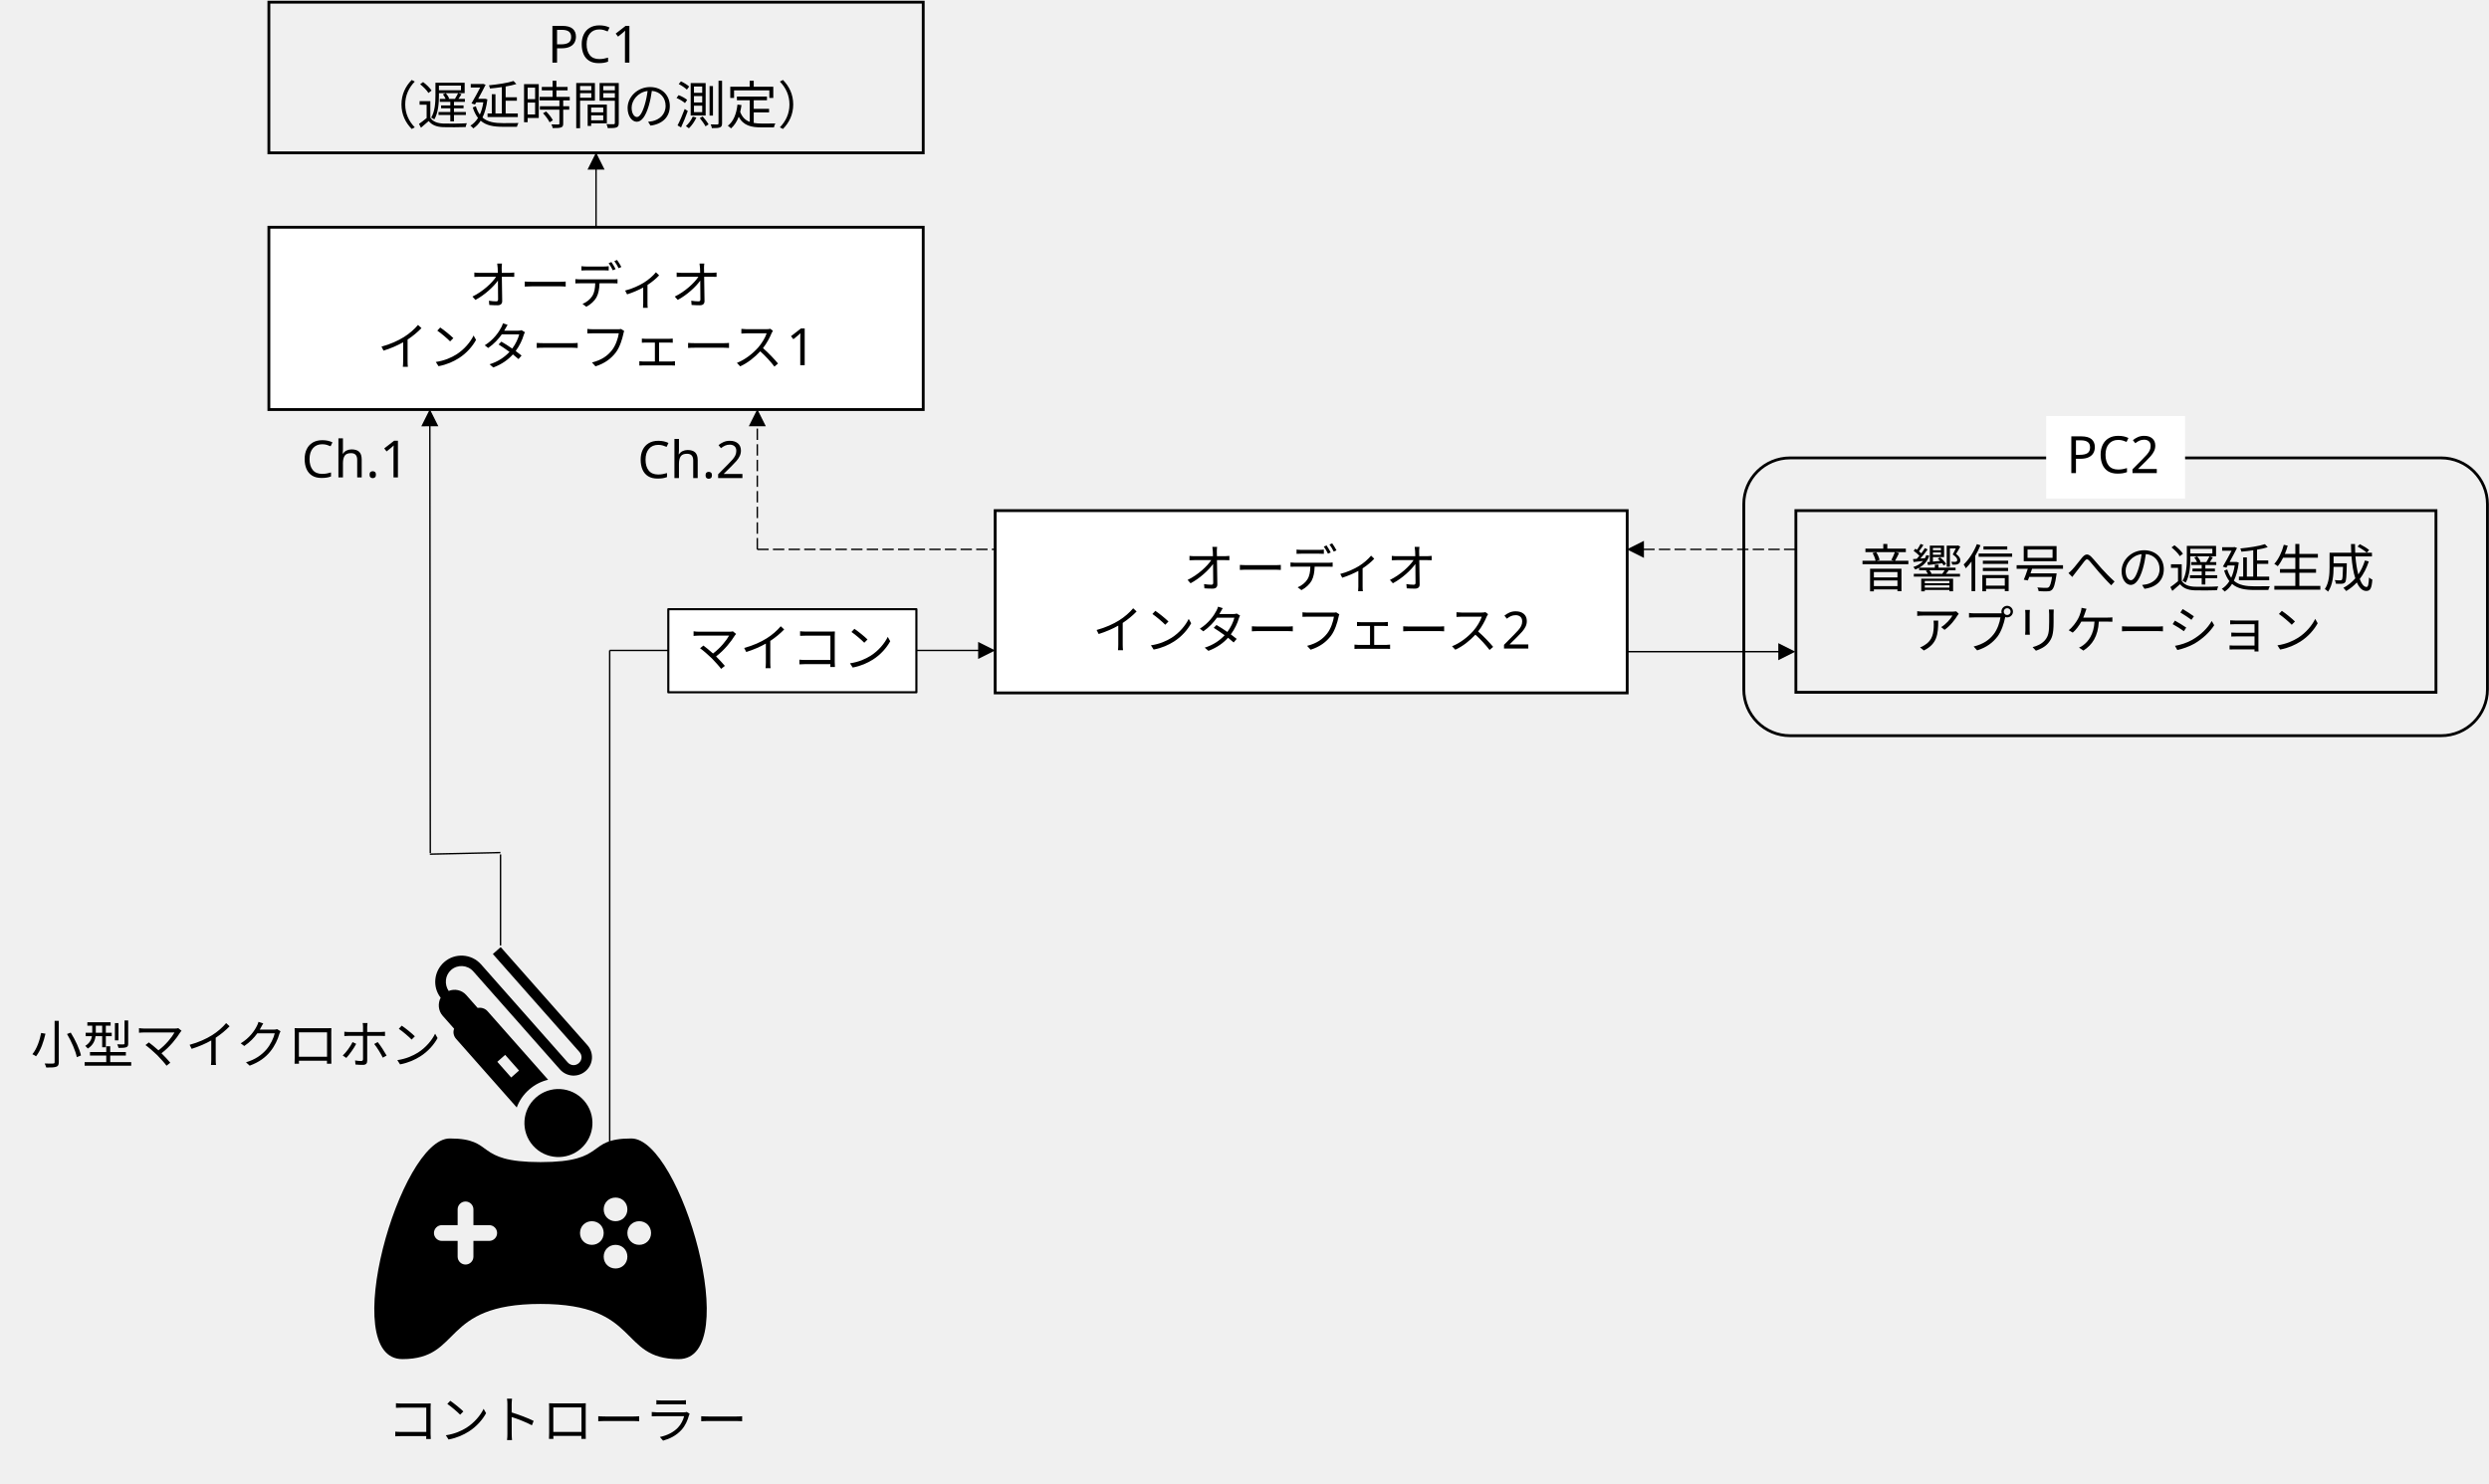
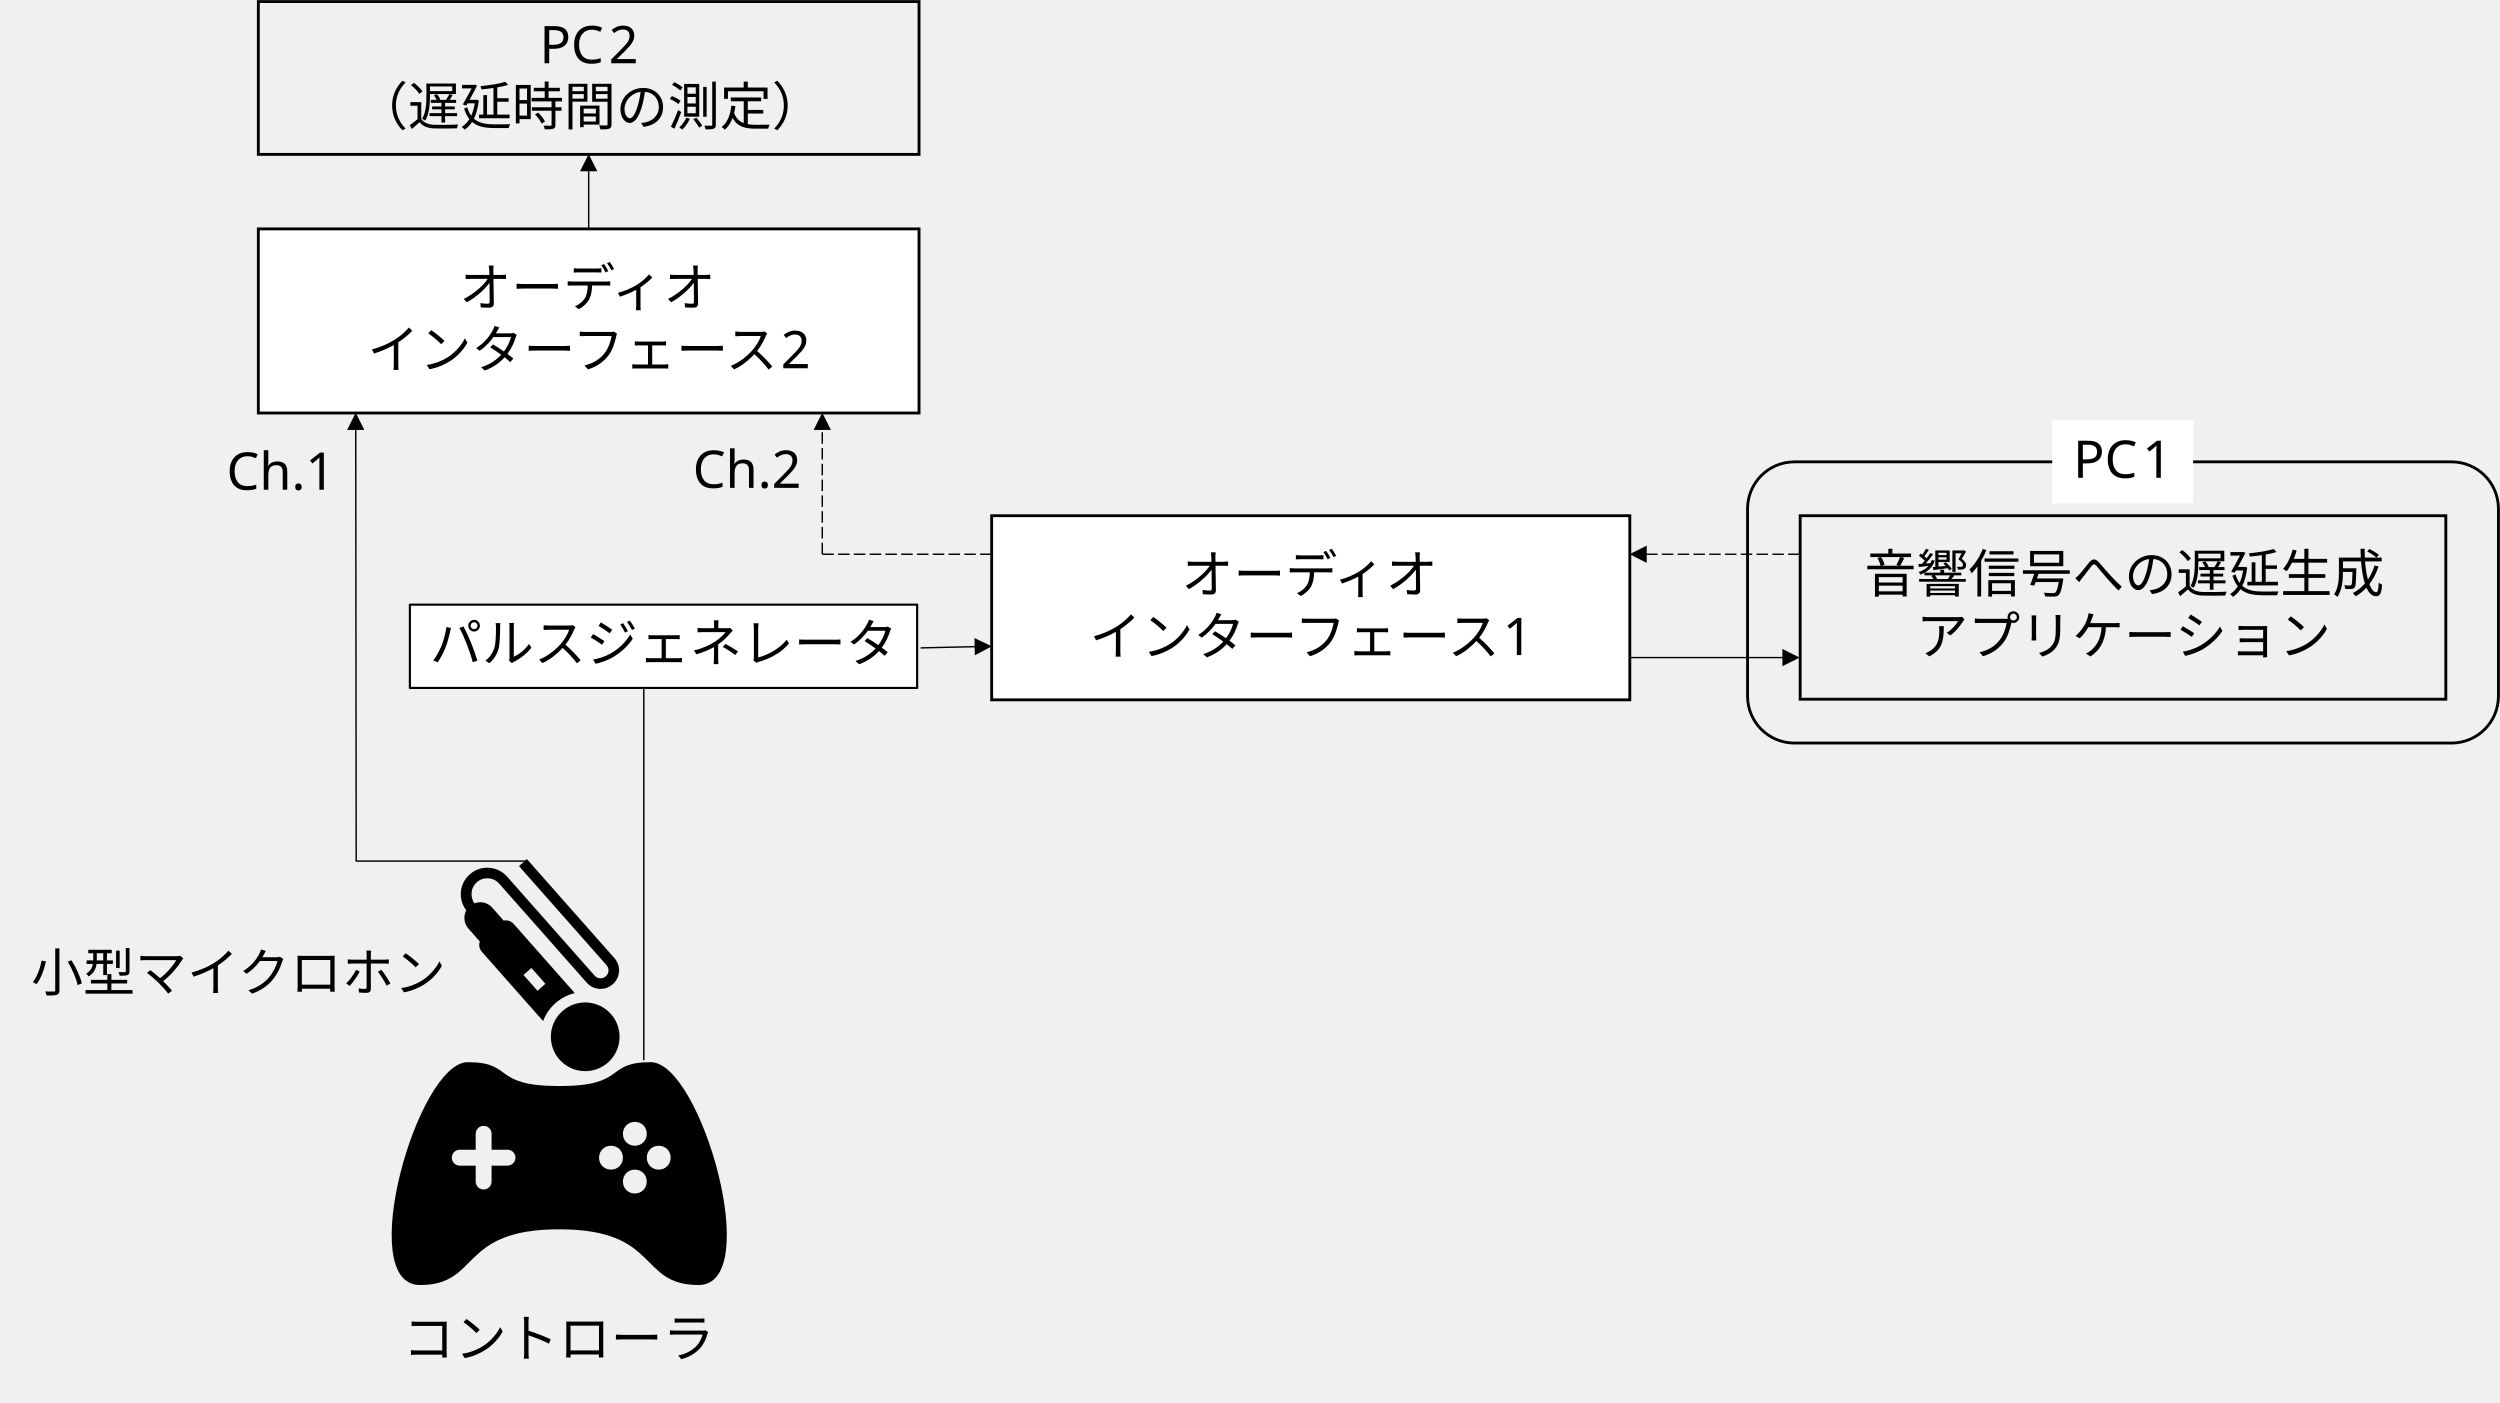
- <svg xmlns="http://www.w3.org/2000/svg" width="4013" height="2393" xml:space="preserve" overflow="hidden">
+ <svg xmlns="http://www.w3.org/2000/svg" width="3992" height="2240" xml:space="preserve" overflow="hidden">
  <defs>
    <clipPath id="clip0">
-       <path d="M974.24 2035.5 1277.77 1767.26 1009.53 1463.73 705.996 1731.97Z" fill-rule="evenodd" clip-rule="evenodd" />
+       <path d="M1004.32 1950.88 1307.85 1682.64 1039.61 1379.11 736.079 1647.35Z" fill-rule="evenodd" clip-rule="evenodd" />
    </clipPath>
    <clipPath id="clip1">
-       <path d="M974.24 2035.5 1277.77 1767.26 1009.53 1463.73 705.996 1731.97Z" fill-rule="evenodd" clip-rule="evenodd" />
+       <path d="M1004.32 1950.88 1307.85 1682.64 1039.61 1379.11 736.079 1647.35Z" fill-rule="evenodd" clip-rule="evenodd" />
    </clipPath>
    <clipPath id="clip2">
-       <path d="M974.24 2035.5 1277.77 1767.26 1009.53 1463.73 705.996 1731.97Z" fill-rule="evenodd" clip-rule="evenodd" />
+       <path d="M1004.32 1950.88 1307.85 1682.64 1039.61 1379.11 736.079 1647.35Z" fill-rule="evenodd" clip-rule="evenodd" />
    </clipPath>
  </defs>
-   <g transform="translate(-156 -56)">
+   <g transform="translate(-152 -127)">
    <g>
      <g>
        <g>
-           <path d="M463.854 298.646C453.052 298.646 444.792 290.385 444.792 279.583 444.792 268.781 453.052 260.521 463.854 260.521 474.656 260.521 482.917 268.781 482.917 279.583 482.917 290.385 474.656 298.646 463.854 298.646ZM425.729 336.771C414.927 336.771 406.667 328.51 406.667 317.708 406.667 306.906 414.927 298.646 425.729 298.646 436.531 298.646 444.792 306.906 444.792 317.708 444.792 328.51 436.531 336.771 425.729 336.771ZM387.604 298.646C376.802 298.646 368.542 290.385 368.542 279.583 368.542 268.781 376.802 260.521 387.604 260.521 398.406 260.521 406.667 268.781 406.667 279.583 406.667 290.385 398.406 298.646 387.604 298.646ZM425.729 222.396C436.531 222.396 444.792 230.656 444.792 241.458 444.792 252.26 436.531 260.521 425.729 260.521 414.927 260.521 406.667 252.26 406.667 241.458 406.667 230.656 414.927 222.396 425.729 222.396ZM222.396 292.292 196.979 292.292 196.979 317.708C196.979 324.698 191.26 330.417 184.271 330.417 177.281 330.417 171.562 324.698 171.562 317.708L171.562 292.292 146.146 292.292C139.156 292.292 133.437 286.573 133.437 279.583 133.437 272.594 139.156 266.875 146.146 266.875L171.562 266.875 171.562 241.458C171.562 234.469 177.281 228.75 184.271 228.75 191.26 228.75 196.979 234.469 196.979 241.458L196.979 266.875 222.396 266.875C229.385 266.875 235.104 272.594 235.104 279.583 235.104 286.573 229.385 292.292 222.396 292.292ZM451.146 127.083C376.167 127.083 414.292 165.208 305 165.208 195.708 165.208 233.833 127.083 158.854 127.083 78.792 127.083-22.875 482.917 82.604 482.917 179.823 482.917 142.969 393.958 305 393.958 467.031 393.958 430.177 482.917 527.396 482.917 632.875 482.917 531.208 127.083 451.146 127.083Z" transform="matrix(1.00164 0 0 1 722 1765)" />
+           <path d="M1203.85 1994.65C1193.05 1994.65 1184.79 1986.39 1184.79 1975.58 1184.79 1964.78 1193.05 1956.52 1203.85 1956.52 1214.66 1956.52 1222.92 1964.78 1222.92 1975.58 1222.92 1986.39 1214.66 1994.65 1203.85 1994.65ZM1165.73 2032.77C1154.93 2032.77 1146.67 2024.51 1146.67 2013.71 1146.67 2002.91 1154.93 1994.65 1165.73 1994.65 1176.53 1994.65 1184.79 2002.91 1184.79 2013.71 1184.79 2024.51 1176.53 2032.77 1165.73 2032.77ZM1127.6 1994.65C1116.8 1994.65 1108.54 1986.39 1108.54 1975.58 1108.54 1964.78 1116.8 1956.52 1127.6 1956.52 1138.41 1956.52 1146.67 1964.78 1146.67 1975.58 1146.67 1986.39 1138.41 1994.65 1127.6 1994.65ZM1165.73 1918.4C1176.53 1918.4 1184.79 1926.66 1184.79 1937.46 1184.79 1948.26 1176.53 1956.52 1165.73 1956.52 1154.93 1956.52 1146.67 1948.26 1146.67 1937.46 1146.67 1926.66 1154.93 1918.4 1165.73 1918.4ZM962.396 1988.29 936.979 1988.29 936.979 2013.71C936.979 2020.7 931.26 2026.42 924.271 2026.42 917.281 2026.42 911.563 2020.7 911.563 2013.71L911.563 1988.29 886.146 1988.29C879.156 1988.29 873.438 1982.57 873.438 1975.58 873.438 1968.59 879.156 1962.88 886.146 1962.88L911.563 1962.88 911.563 1937.46C911.563 1930.47 917.281 1924.75 924.271 1924.75 931.26 1924.75 936.979 1930.47 936.979 1937.46L936.979 1962.88 962.396 1962.88C969.385 1962.88 975.104 1968.59 975.104 1975.58 975.104 1982.57 969.385 1988.29 962.396 1988.29ZM1191.15 1823.08C1116.17 1823.08 1154.29 1861.21 1045 1861.21 935.708 1861.21 973.833 1823.08 898.854 1823.08 818.792 1823.08 717.125 2178.92 822.604 2178.92 919.823 2178.92 882.969 2089.96 1045 2089.96 1207.03 2089.96 1170.18 2178.92 1267.4 2178.92 1372.87 2178.92 1271.21 1823.08 1191.15 1823.08Z" />
        </g>
      </g>
    </g>
-     <text font-family="Yu Gothic,Yu Gothic_MSFontService,sans-serif" font-weight="400" font-size="83" transform="matrix(1 0 0 1 780.101 2376)">コントローラー</text>
+     <text font-family="Yu Gothic,Yu Gothic_MSFontService,sans-serif" font-weight="400" font-size="83" transform="matrix(1 0 0 1 795.022 2294)">コントローラ</text>
    <g clip-path="url(#clip0)">
      <g clip-path="url(#clip1)">
        <g clip-path="url(#clip2)">
-           <path d="M181.44 210.977 164.562 210.977 164.562 177.22 181.44 177.22 181.44 210.977ZM261.611 105.488C245.155 105.488 232.074 118.569 232.074 135.025L232.074 346.002C232.074 359.926 220.682 371.319 206.757 371.319 193.677 371.319 183.128 361.192 181.44 348.534 191.145 345.158 198.318 335.875 198.318 324.904L198.318 297.055C203.382 294.102 206.757 288.616 206.757 282.709L206.757 135.025C196.63 140.511 185.238 143.464 173.001 143.464 160.764 143.464 149.372 140.511 139.245 135.025L139.245 282.709C139.245 289.038 142.62 294.524 147.684 297.055L147.684 324.904C147.684 335.875 154.857 345.158 164.562 348.956 165.828 370.897 184.394 388.197 206.757 388.197 229.965 388.197 248.953 369.209 248.953 346.002L248.953 135.025C248.953 127.852 254.438 122.367 261.611 122.367 268.784 122.367 274.27 127.852 274.27 135.025L274.27 346.002 291.148 346.002 291.148 135.025C291.148 118.569 278.067 105.488 261.611 105.488Z" transform="matrix(0.749321 -0.662206 -0.662206 -0.749321 974.24 2035.5)" />
-           <path d="M227.855 71.732C227.855 102.027 203.296 126.586 173.001 126.586 142.706 126.586 118.147 102.027 118.147 71.732 118.147 41.437 142.706 16.878 173.001 16.878 203.296 16.878 227.855 41.437 227.855 71.732Z" transform="matrix(0.749321 -0.662206 -0.662206 -0.749321 974.24 2035.5)" />
+           <path d="M181.44 210.977 164.562 210.977 164.562 177.22 181.44 177.22 181.44 210.977ZM261.611 105.488C245.155 105.488 232.074 118.569 232.074 135.025L232.074 346.002C232.074 359.926 220.682 371.319 206.757 371.319 193.677 371.319 183.128 361.192 181.44 348.534 191.145 345.158 198.318 335.875 198.318 324.904L198.318 297.055C203.382 294.102 206.757 288.616 206.757 282.709L206.757 135.025C196.63 140.511 185.238 143.464 173.001 143.464 160.764 143.464 149.372 140.511 139.245 135.025L139.245 282.709C139.245 289.038 142.62 294.524 147.684 297.055L147.684 324.904C147.684 335.875 154.857 345.158 164.562 348.956 165.828 370.897 184.394 388.197 206.757 388.197 229.965 388.197 248.953 369.209 248.953 346.002L248.953 135.025C248.953 127.852 254.438 122.367 261.611 122.367 268.784 122.367 274.27 127.852 274.27 135.025L274.27 346.002 291.148 346.002 291.148 135.025C291.148 118.569 278.067 105.488 261.611 105.488Z" transform="matrix(0.749321 -0.662206 -0.662206 -0.749321 1004.32 1950.88)" />
+           <path d="M227.855 71.732C227.855 102.027 203.296 126.586 173.001 126.586 142.706 126.586 118.147 102.027 118.147 71.732 118.147 41.437 142.706 16.878 173.001 16.878 203.296 16.878 227.855 41.437 227.855 71.732Z" transform="matrix(0.749321 -0.662206 -0.662206 -0.749321 1004.32 1950.88)" />
        </g>
      </g>
    </g>
-     <text font-family="Yu Gothic,Yu Gothic_MSFontService,sans-serif" font-weight="400" font-size="83" transform="matrix(1 0 0 1 205.551 1771)">小型マイクロホン</text>
-     <path d="M1155 1908 1155 1908" stroke="#000000" stroke-width="2.292" stroke-miterlimit="8" fill="none" fill-rule="evenodd" />
-     <path d="M963 1434 963 1580.79" stroke="#000000" stroke-width="2.292" stroke-miterlimit="8" fill="none" fill-rule="evenodd" />
-     <rect x="589.5" y="59.5" width="1055" height="243" stroke="#000000" stroke-width="4.583" stroke-miterlimit="8" fill="none" />
-     <text font-family="Yu Gothic,Yu Gothic_MSFontService,sans-serif" font-weight="400" font-size="83" transform="matrix(1 0 0 1 1038.62 157)">PC1</text>
-     <text font-family="Yu Gothic,Yu Gothic_MSFontService,sans-serif" font-weight="400" font-size="83" transform="matrix(1 0 0 1 745.588 256)">（遅延時間の測定）</text>
-     <path d="M848.625 1431.81 847.879 738.918 850.171 738.916 850.917 1431.8ZM835.28 743.515 849 716 862.78 743.485Z" />
-     <path d="M1.146-1.82988e-06 1.146 18.333-1.146 18.333-1.146 1.82988e-06ZM1.146 25.208 1.146 43.542-1.146 43.542-1.146 25.208ZM1.146 50.417 1.146 68.75-1.146 68.75-1.146 50.417ZM1.146 75.625 1.146 93.958-1.146 93.958-1.146 75.625ZM1.146 100.833 1.146 119.167-1.146 119.167-1.146 100.833ZM1.146 126.042 1.146 144.375-1.146 144.375-1.146 126.042ZM1.146 151.25 1.146 169.583-1.146 169.583-1.146 151.25ZM1.146 176.458 1.146 194.792-1.146 194.792-1.146 176.458ZM1.146 201.667 1.146 203.067-1.146 203.067-1.146 201.667ZM13.75 198.483 0 225.983-13.75 198.483Z" transform="matrix(1 0 0 -1 1377 941.983)" />
-     <rect x="589.5" y="422.5" width="1055" height="294" stroke="#000000" stroke-width="4.583" stroke-miterlimit="8" fill="#FFFFFF" />
-     <text font-family="Yu Gothic,Yu Gothic_MSFontService,sans-serif" font-weight="400" font-size="83" transform="matrix(1 0 0 1 910.588 546)">オーディオ</text>
-     <text font-family="Yu Gothic,Yu Gothic_MSFontService,sans-serif" font-weight="400" font-size="83" transform="matrix(1 0 0 1 763.921 645)">インターフェース</text>
-     <text font-family="Yu Gothic,Yu Gothic_MSFontService,sans-serif" font-weight="400" font-size="83" transform="matrix(1 0 0 1 1423.92 645)">1</text>
-     <text font-family="Yu Gothic,Yu Gothic_MSFontService,sans-serif" font-weight="400" font-size="83" transform="matrix(1 0 0 1 642.118 826)">Ch.1</text>
-     <text font-family="Yu Gothic,Yu Gothic_MSFontService,sans-serif" font-weight="400" font-size="83" transform="matrix(1 0 0 1 1183.86 827)">Ch.2</text>
-     <path d="M1.146-3.45813e-06 1.146 96.663-1.146 96.663-1.146 3.45813e-06ZM13.75 92.08 0 119.58-13.75 92.08Z" transform="matrix(1 0 0 -1 1117 421.58)" />
-     <rect x="3051.5" y="879.5" width="1032" height="293" stroke="#000000" stroke-width="4.583" stroke-miterlimit="8" fill="none" />
-     <text font-family="Yu Gothic,Yu Gothic_MSFontService,sans-serif" font-weight="400" font-size="83" transform="matrix(1 0 0 1 3154.33 1003)">音響信号への遅延生成</text>
-     <text font-family="Yu Gothic,Yu Gothic_MSFontService,sans-serif" font-weight="400" font-size="83" transform="matrix(1 0 0 1 3236.83 1102)">アプリケーション</text>
-     <path d="M2967.5 869.167C2967.5 827.93 3000.93 794.5 3042.17 794.5L4091.83 794.5C4133.07 794.5 4166.5 827.93 4166.5 869.167L4166.5 1167.83C4166.5 1209.07 4133.07 1242.5 4091.83 1242.5L3042.17 1242.5C3000.93 1242.5 2967.5 1209.07 2967.5 1167.83Z" stroke="#000000" stroke-width="4.583" stroke-miterlimit="8" fill="none" fill-rule="evenodd" />
-     <rect x="3455" y="727" width="224" height="133" fill="#FFFFFF" />
-     <text font-family="Yu Gothic,Yu Gothic_MSFontService,sans-serif" font-weight="400" font-size="83" transform="matrix(1 0 0 1 3487.54 819)">PC2</text>
-     <path d="M1.52235e-06-1.146 18.333-1.146 18.333 1.146-1.52235e-06 1.146ZM25.208-1.146 43.542-1.146 43.542 1.146 25.208 1.146ZM50.417-1.146 68.75-1.146 68.75 1.146 50.417 1.146ZM75.625-1.146 93.958-1.146 93.958 1.146 75.625 1.146ZM100.833-1.146 119.167-1.146 119.167 1.146 100.833 1.146ZM126.042-1.146 144.375-1.146 144.375 1.146 126.042 1.146ZM151.25-1.146 169.583-1.146 169.583 1.146 151.25 1.146ZM176.458-1.146 194.792-1.146 194.792 1.146 176.458 1.146ZM201.667-1.146 220-1.146 220 1.146 201.667 1.146ZM226.875-1.146 245.208-1.146 245.208 1.146 226.875 1.146ZM244.134-13.75 271.634 0 244.134 13.75Z" transform="matrix(-1 0 0 1 3050.63 942)" />
-     <path d="M2779 1105.85 3027.72 1105.85 3027.72 1108.15 2779 1108.15ZM3023.13 1093.25 3050.63 1107 3023.13 1120.75Z" />
-     <rect x="1760.5" y="879.5" width="1019" height="294" stroke="#000000" stroke-width="4.583" stroke-miterlimit="8" fill="#FFFFFF" />
-     <text font-family="Yu Gothic,Yu Gothic_MSFontService,sans-serif" font-weight="400" font-size="83" transform="matrix(1 0 0 1 2063.59 1003)">オーディオ</text>
-     <text font-family="Yu Gothic,Yu Gothic_MSFontService,sans-serif" font-weight="400" font-size="83" transform="matrix(1 0 0 1 1916.92 1102)">インターフェース</text>
-     <text font-family="Yu Gothic,Yu Gothic_MSFontService,sans-serif" font-weight="400" font-size="83" transform="matrix(1 0 0 1 2576.92 1102)">2</text>
-     <path d="M1377 942 1760 942" stroke="#000000" stroke-width="2.292" stroke-miterlimit="8" stroke-dasharray="18.333 6.875" fill="none" fill-rule="evenodd" />
-     <path d="M1139 1103.85 1737.64 1103.85 1737.64 1106.15 1139 1106.15ZM1733.05 1091.25 1760.55 1105 1733.05 1118.75Z" />
-     <rect x="1233.5" y="1038.5" width="400" height="134" stroke="#000000" stroke-width="3.438" stroke-linejoin="round" stroke-miterlimit="10" fill="#FFFFFF" />
-     <text font-family="Yu Gothic,Yu Gothic_MSFontService,sans-serif" font-weight="400" font-size="83" transform="matrix(1 0 0 1 1265.7 1131)">マイコン</text>
-     <path d="M0 0 113.807 2.556" stroke="#000000" stroke-width="2.292" stroke-miterlimit="8" fill="none" fill-rule="evenodd" transform="matrix(-1 0 0 1 962.807 1431)" />
-     <path d="M0 0 0 795.672" stroke="#000000" stroke-width="2.292" stroke-miterlimit="8" fill="none" fill-rule="evenodd" transform="matrix(1 0 0 -1 1139 1900.67)" />
+     <text font-family="Yu Gothic,Yu Gothic_MSFontService,sans-serif" font-weight="400" font-size="83" transform="matrix(1 0 0 1 201.662 1710)">小型マイクロホン</text>
+     <path d="M1130 1979 1130 1979" stroke="#000000" stroke-width="2.292" stroke-miterlimit="8" fill="none" fill-rule="evenodd" />
+     <rect x="564.5" y="129.5" width="1055" height="244" stroke="#000000" stroke-width="4.583" stroke-miterlimit="8" fill="none" />
+     <text font-family="Yu Gothic,Yu Gothic_MSFontService,sans-serif" font-weight="400" font-size="83" transform="matrix(1 0 0 1 1013.46 228)">PC</text>
+     <text font-family="Yu Gothic,Yu Gothic_MSFontService,sans-serif" font-weight="400" font-size="83" transform="matrix(1 0 0 1 1124.03 228)">2</text>
+     <text font-family="Yu Gothic,Yu Gothic_MSFontService,sans-serif" font-weight="400" font-size="83" transform="matrix(1 0 0 1 720.42 327)">（遅延時間の測定）</text>
+     <path d="M719.625 1501.81 718.879 808.918 721.171 808.916 721.917 1501.8ZM706.28 813.515 720 786 733.78 813.485Z" />
+     <path d="M1.146-1.82988e-06 1.146 18.333-1.146 18.333-1.146 1.82988e-06ZM1.146 25.208 1.146 43.542-1.146 43.542-1.146 25.208ZM1.146 50.417 1.146 68.75-1.146 68.75-1.146 50.417ZM1.146 75.625 1.146 93.958-1.146 93.958-1.146 75.625ZM1.146 100.833 1.146 119.167-1.146 119.167-1.146 100.833ZM1.146 126.042 1.146 144.375-1.146 144.375-1.146 126.042ZM1.146 151.25 1.146 169.583-1.146 169.583-1.146 151.25ZM1.146 176.458 1.146 194.792-1.146 194.792-1.146 176.458ZM1.146 201.667 1.146 203.067-1.146 203.067-1.146 201.667ZM13.75 198.483 0 225.983-13.75 198.483Z" transform="matrix(1 0 0 -1 1465 1011.98)" />
+     <rect x="564.5" y="492.5" width="1055" height="294" stroke="#000000" stroke-width="4.583" stroke-miterlimit="8" fill="#FFFFFF" />
+     <text font-family="Yu Gothic,Yu Gothic_MSFontService,sans-serif" font-weight="400" font-size="83" transform="matrix(1 0 0 1 885.42 616)">オーディオ</text>
+     <text font-family="Yu Gothic,Yu Gothic_MSFontService,sans-serif" font-weight="400" font-size="83" transform="matrix(1 0 0 1 738.754 715)">インターフェース</text>
+     <text font-family="Yu Gothic,Yu Gothic_MSFontService,sans-serif" font-weight="400" font-size="83" transform="matrix(1 0 0 1 1398.75 715)">2</text>
+     <text font-family="Yu Gothic,Yu Gothic_MSFontService,sans-serif" font-weight="400" font-size="83" transform="matrix(1 0 0 1 513.657 909)">Ch.1</text>
+     <text font-family="Yu Gothic,Yu Gothic_MSFontService,sans-serif" font-weight="400" font-size="83" transform="matrix(1 0 0 1 1258.18 906)">Ch.2</text>
+     <path d="M1.146-3.45813e-06 1.146 96.663-1.146 96.663-1.146 3.45813e-06ZM13.75 92.08 0 119.58-13.75 92.08Z" transform="matrix(1 0 0 -1 1092 492.58)" />
+     <rect x="3026.5" y="950.5" width="1031" height="293" stroke="#000000" stroke-width="4.583" stroke-miterlimit="8" fill="none" />
+     <text font-family="Yu Gothic,Yu Gothic_MSFontService,sans-serif" font-weight="400" font-size="83" transform="matrix(1 0 0 1 3129.16 1073)">音響信号への遅延生成</text>
+     <text font-family="Yu Gothic,Yu Gothic_MSFontService,sans-serif" font-weight="400" font-size="83" transform="matrix(1 0 0 1 3211.66 1172)">アプリケーション</text>
+     <path d="M2942.5 939.335C2942.5 898.005 2976 864.5 3017.34 864.5L4066.66 864.5C4108 864.5 4141.5 898.005 4141.5 939.335L4141.5 1238.66C4141.5 1280 4108 1313.5 4066.66 1313.5L3017.34 1313.5C2976 1313.5 2942.5 1280 2942.5 1238.66Z" stroke="#000000" stroke-width="4.583" stroke-miterlimit="8" fill="none" fill-rule="evenodd" />
+     <rect x="3429" y="798" width="225" height="133" fill="#FFFFFF" />
+     <text font-family="Yu Gothic,Yu Gothic_MSFontService,sans-serif" font-weight="400" font-size="83" transform="matrix(1 0 0 1 3462.37 890)">PC</text>
+     <text font-family="Yu Gothic,Yu Gothic_MSFontService,sans-serif" font-weight="400" font-size="83" transform="matrix(1 0 0 1 3572.94 890)">1</text>
+     <path d="M1.52235e-06-1.146 18.333-1.146 18.333 1.146-1.52235e-06 1.146ZM25.208-1.146 43.542-1.146 43.542 1.146 25.208 1.146ZM50.417-1.146 68.75-1.146 68.75 1.146 50.417 1.146ZM75.625-1.146 93.958-1.146 93.958 1.146 75.625 1.146ZM100.833-1.146 119.167-1.146 119.167 1.146 100.833 1.146ZM126.042-1.146 144.375-1.146 144.375 1.146 126.042 1.146ZM151.25-1.146 169.583-1.146 169.583 1.146 151.25 1.146ZM176.458-1.146 194.792-1.146 194.792 1.146 176.458 1.146ZM201.667-1.146 220-1.146 220 1.146 201.667 1.146ZM226.875-1.146 245.208-1.146 245.208 1.146 226.875 1.146ZM244.134-13.75 271.634 0 244.134 13.75Z" transform="matrix(-1 0 0 1 3025.63 1012)" />
+     <path d="M2754 1175.85 3002.72 1175.85 3002.72 1178.15 2754 1178.15ZM2998.13 1163.25 3025.63 1177 2998.13 1190.75Z" />
+     <rect x="1735.5" y="950.5" width="1019" height="294" stroke="#000000" stroke-width="4.583" stroke-miterlimit="8" fill="#FFFFFF" />
+     <text font-family="Yu Gothic,Yu Gothic_MSFontService,sans-serif" font-weight="400" font-size="83" transform="matrix(1 0 0 1 2038.42 1074)">オーディオ</text>
+     <text font-family="Yu Gothic,Yu Gothic_MSFontService,sans-serif" font-weight="400" font-size="83" transform="matrix(1 0 0 1 1891.75 1173)">インターフェース</text>
+     <text font-family="Yu Gothic,Yu Gothic_MSFontService,sans-serif" font-weight="400" font-size="83" transform="matrix(1 0 0 1 2551.75 1173)">1</text>
+     <path d="M1465 1012 1735.28 1012" stroke="#000000" stroke-width="2.292" stroke-miterlimit="8" stroke-dasharray="18.333 6.875" fill="none" fill-rule="evenodd" />
+     <rect x="806.5" y="1092.5" width="810" height="133" stroke="#000000" stroke-width="3.438" stroke-linejoin="round" stroke-miterlimit="10" fill="#FFFFFF" />
+     <text font-family="Yu Gothic,Yu Gothic_MSFontService,sans-serif" font-weight="400" font-size="83" transform="matrix(1 0 0 1 838.558 1184)">パルスジェネレータ</text>
+     <path d="M22.937-0.631 113.832 1.41 113.781 3.701 22.885 1.66ZM27.184 14.364 0 0 27.802-13.129Z" transform="matrix(-1 0 0 1 1735.81 1159)" />
+     <path d="M0 0 0 595.068" stroke="#000000" stroke-width="2.292" stroke-miterlimit="8" fill="none" fill-rule="evenodd" transform="matrix(1 0 0 -1 1180 1820.07)" />
+     <path d="M720 1502 992.705 1502" stroke="#000000" stroke-width="2.292" stroke-miterlimit="8" fill="none" fill-rule="evenodd" />
  </g>
</svg>
